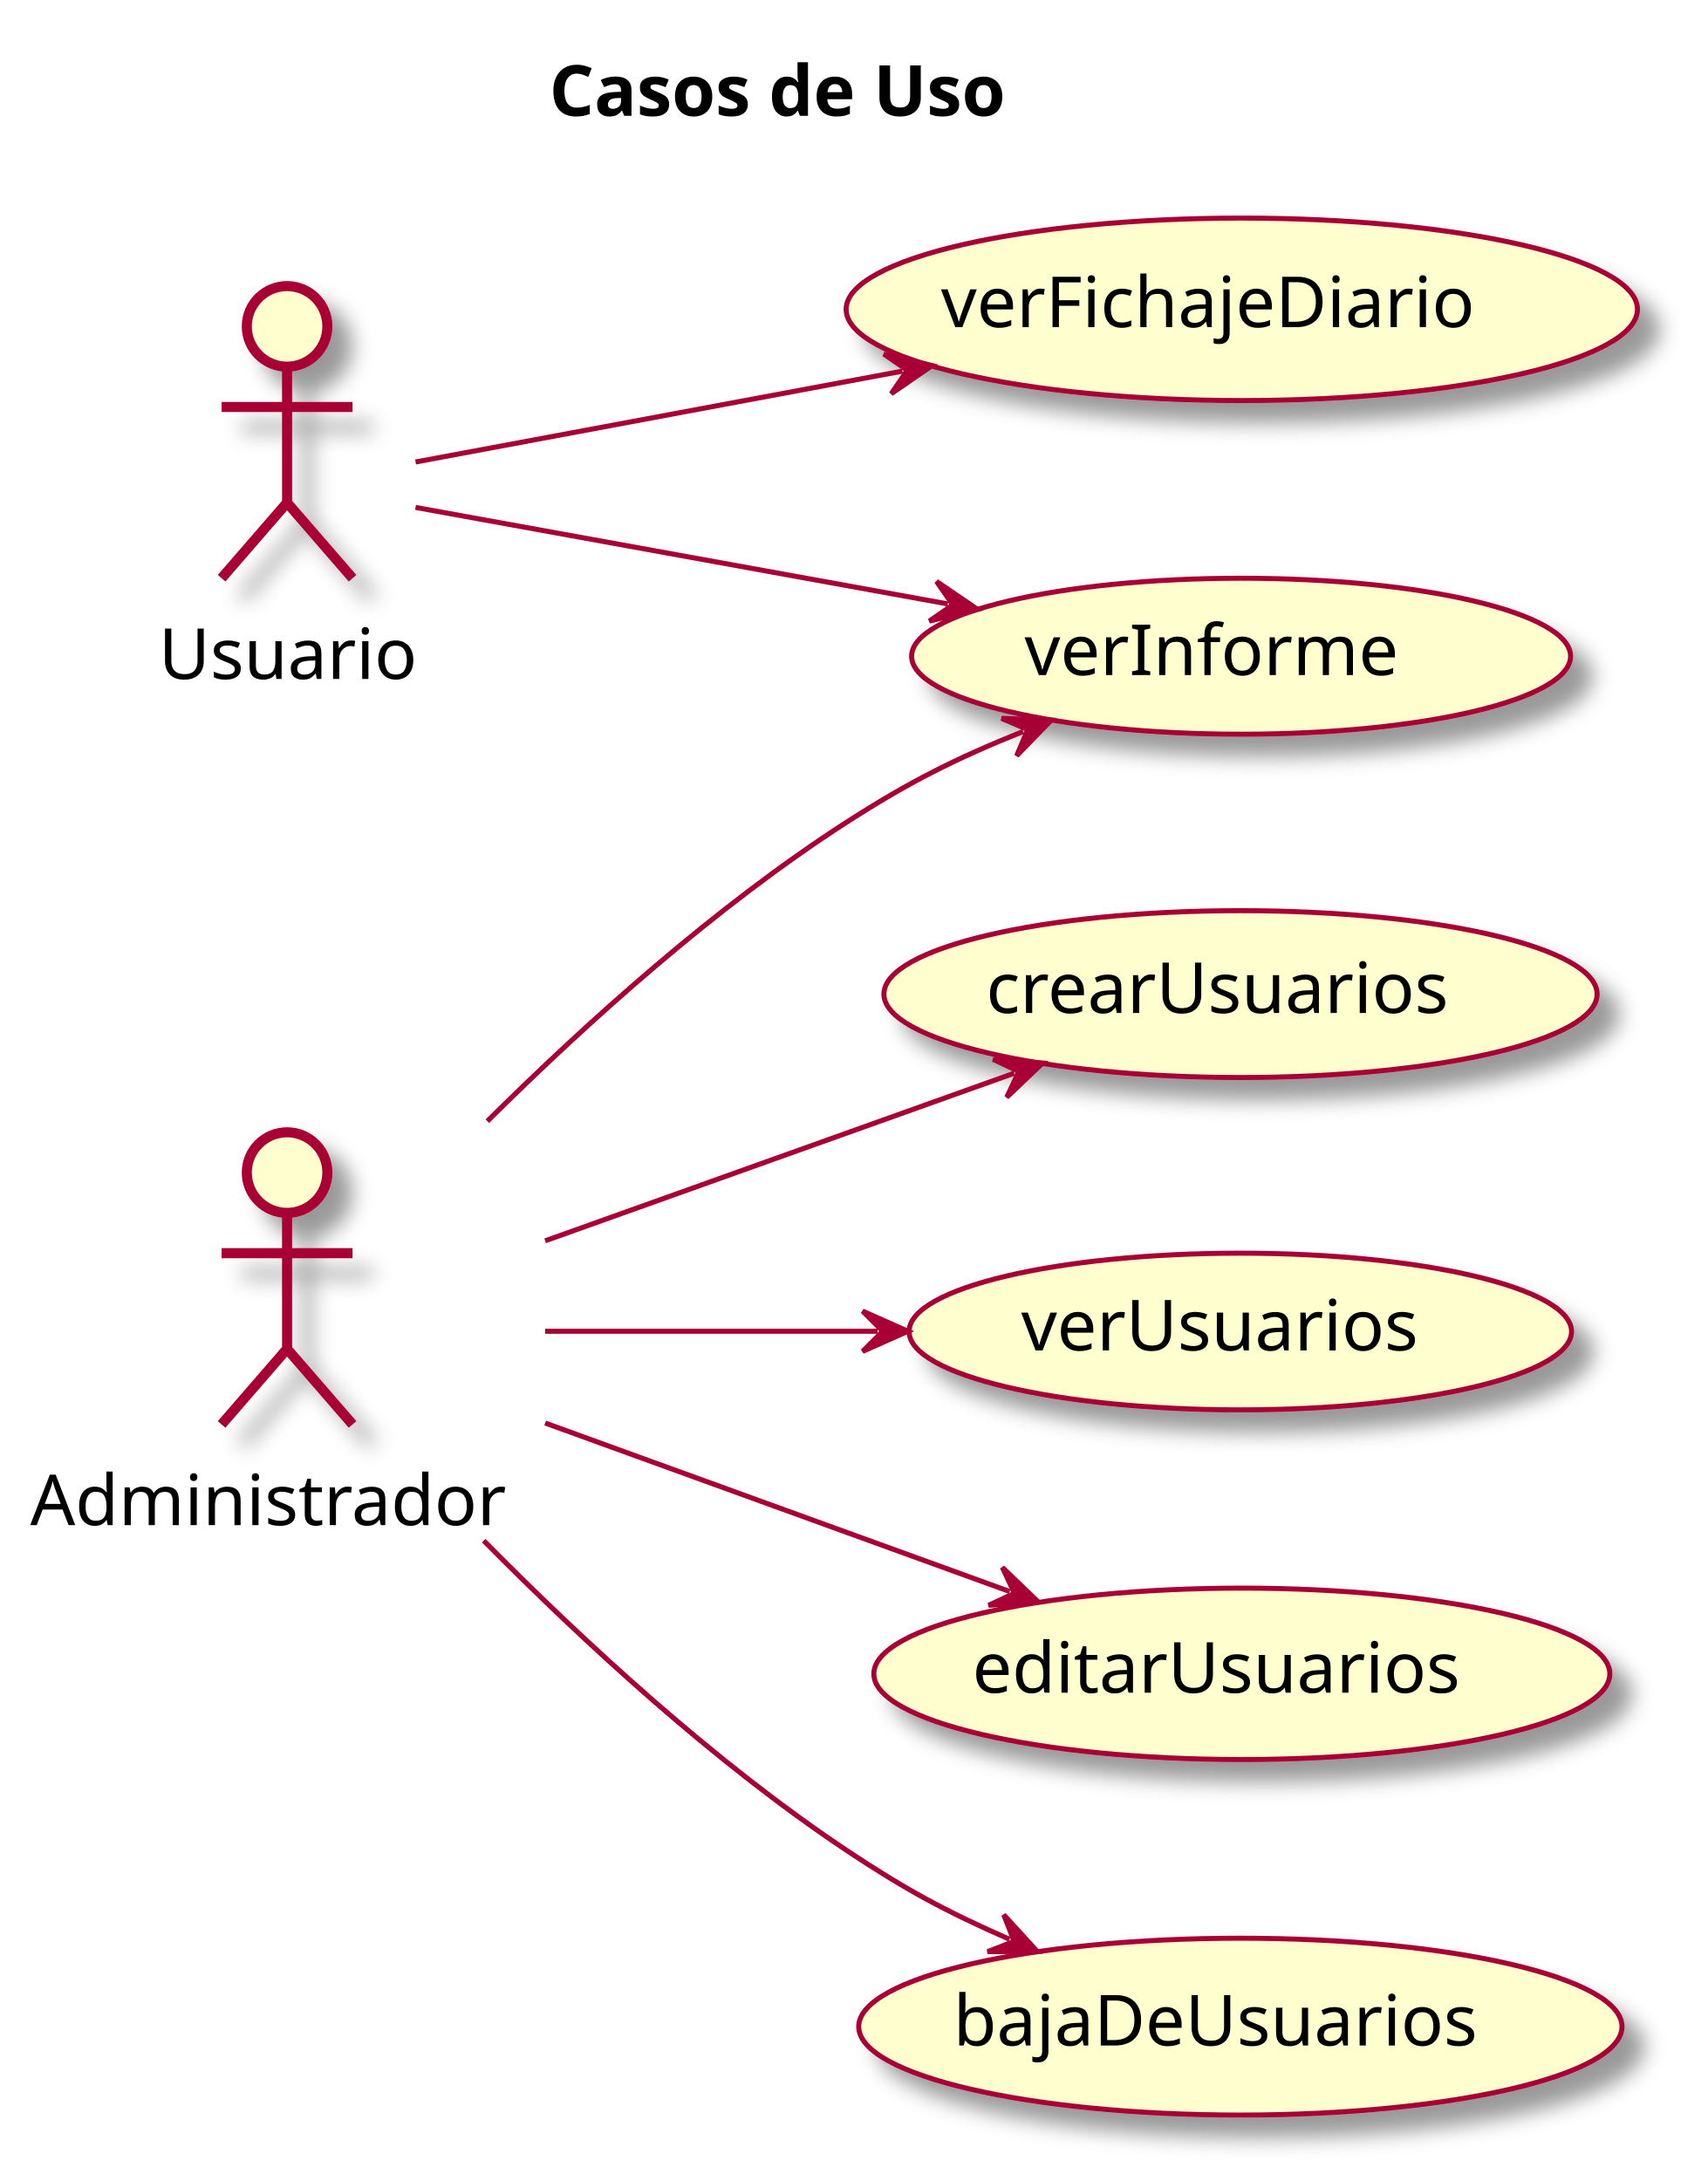
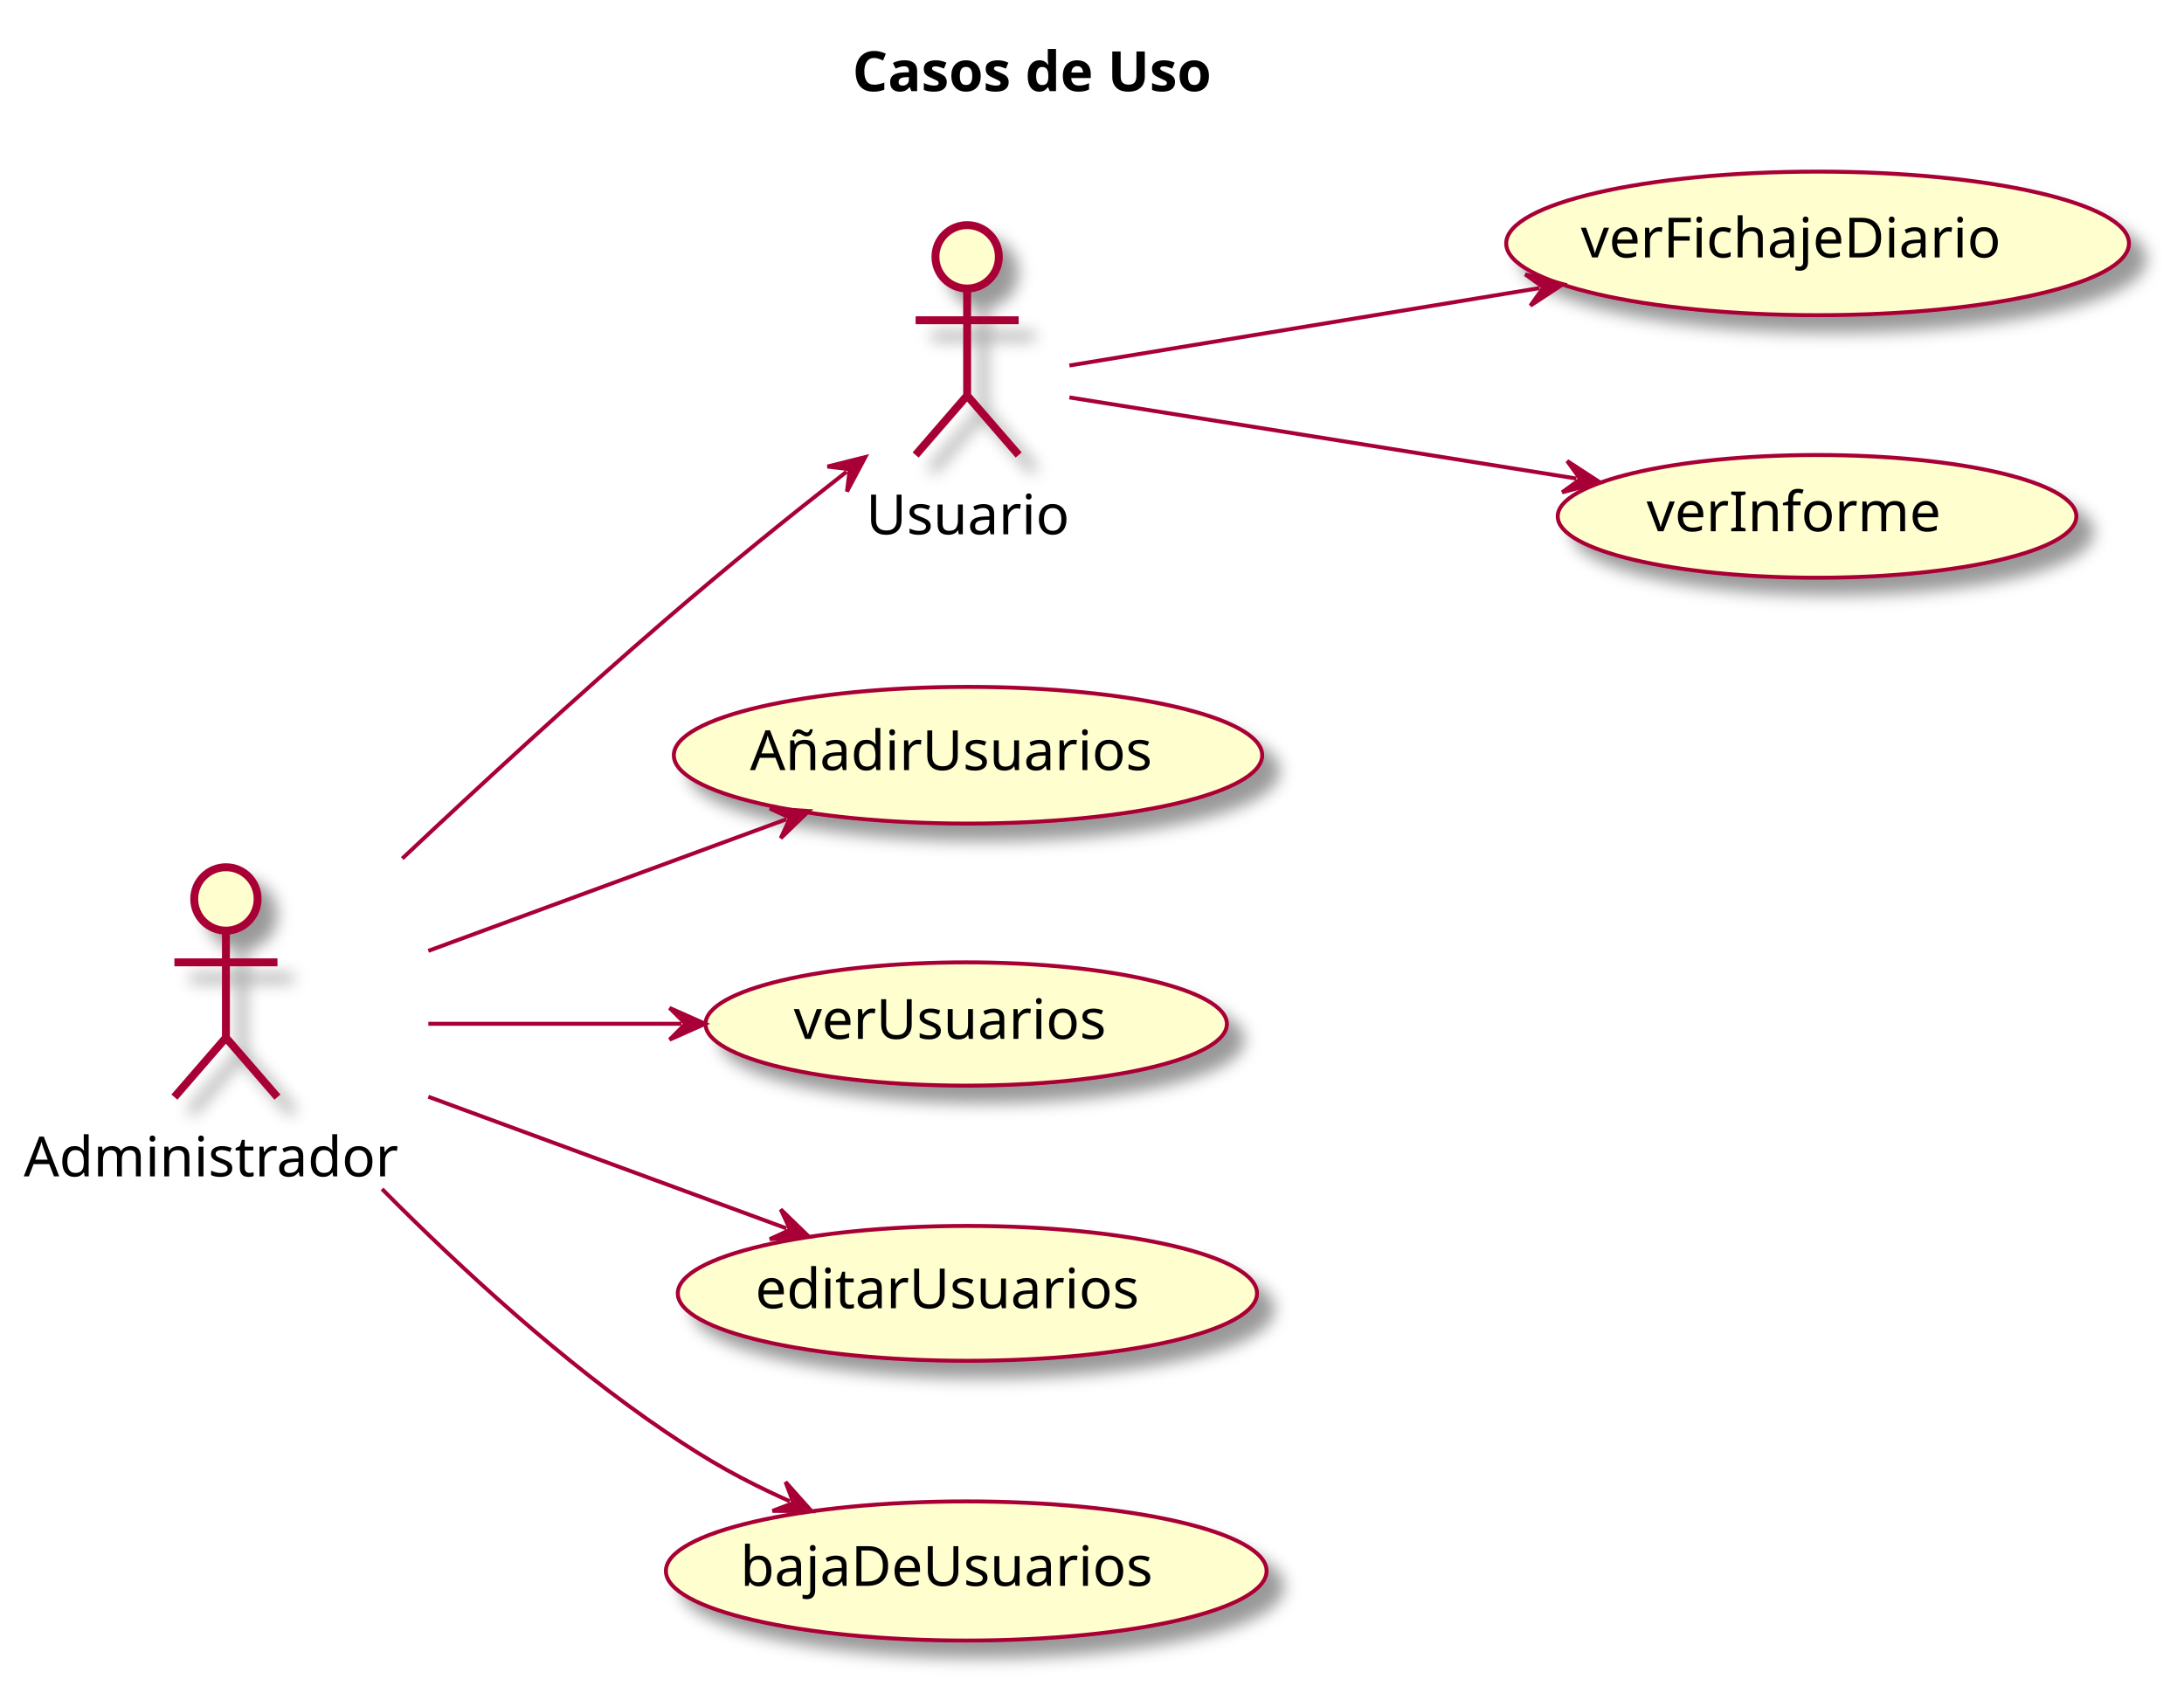
- <svg xmlns="http://www.w3.org/2000/svg" contentStyleType="text/css" height="433px" preserveAspectRatio="none" style="width:339px;height:433px;background:#FFFFFF;" version="1.1" viewBox="0 0 339 433" width="339px" zoomAndPan="magnify">
+ <svg xmlns="http://www.w3.org/2000/svg" contentStyleType="text/css" height="427px" preserveAspectRatio="none" style="width:551px;height:427px;background:#FFFFFF;" version="1.1" viewBox="0 0 551 427" width="551px" zoomAndPan="magnify">
  <defs>
-     <filter height="300%" id="f9tjapdov19zp" width="300%" x="-1" y="-1">
+     <filter height="300%" id="f12biptlv7ims1" width="300%" x="-1" y="-1">
      <feGaussianBlur result="blurOut" stdDeviation="2.0" />
      <feColorMatrix in="blurOut" result="blurOut2" type="matrix" values="0 0 0 0 0 0 0 0 0 0 0 0 0 0 0 0 0 0 .4 0" />
      <feOffset dx="4.0" dy="4.0" in="blurOut2" result="blurOut3" />
      <feBlend in="SourceGraphic" in2="blurOut3" mode="normal" />
    </filter>
  </defs>
  <g>
-     <text fill="#000000" font-family="sans-serif" font-size="14" font-weight="bold" lengthAdjust="spacing" textLength="107" x="109.059" y="22.995">Casos de Uso</text>
+     <text fill="#000000" font-family="sans-serif" font-size="14" font-weight="bold" lengthAdjust="spacing" textLength="107" x="215.059" y="22.995">Casos de Uso</text>
    <g id="elem_Usuario">
-       <ellipse cx="57" cy="64.797" fill="#FEFECE" filter="url(#f9tjapdov19zp)" rx="8" ry="8" style="stroke:#A80036;stroke-width:2.0;" />
-       <path d="M57,72.797 L57,99.797 M44,80.797 L70,80.797 M57,99.797 L44,114.797 M57,99.797 L70,114.797 " fill="none" filter="url(#f9tjapdov19zp)" style="stroke:#A80036;stroke-width:2.0;" />
-       <text fill="#000000" font-family="sans-serif" font-size="14" lengthAdjust="spacing" textLength="51" x="31.5" y="134.792">Usuario</text>
+       <ellipse cx="244" cy="64.797" fill="#FEFECE" filter="url(#f12biptlv7ims1)" rx="8" ry="8" style="stroke:#A80036;stroke-width:2.0;" />
+       <path d="M244,72.797 L244,99.797 M231,80.797 L257,80.797 M244,99.797 L231,114.797 M244,99.797 L257,114.797 " fill="none" filter="url(#f12biptlv7ims1)" style="stroke:#A80036;stroke-width:2.0;" />
+       <text fill="#000000" font-family="sans-serif" font-size="14" lengthAdjust="spacing" textLength="51" x="218.5" y="134.792">Usuario</text>
    </g>
    <g id="elem_verFichajeDiario">
-       <ellipse cx="246.559" cy="61.409" fill="#FEFECE" filter="url(#f9tjapdov19zp)" rx="78.559" ry="18.112" style="stroke:#A80036;stroke-width:1.0;" />
-       <text fill="#000000" font-family="sans-serif" font-size="14" lengthAdjust="spacing" textLength="115" x="186.833" y="64.949">verFichajeDiario</text>
+       <ellipse cx="458.559" cy="61.409" fill="#FEFECE" filter="url(#f12biptlv7ims1)" rx="78.559" ry="18.112" style="stroke:#A80036;stroke-width:1.0;" />
+       <text fill="#000000" font-family="sans-serif" font-size="14" lengthAdjust="spacing" textLength="115" x="398.833" y="64.949">verFichajeDiario</text>
    </g>
    <g id="elem_verInforme">
-       <ellipse cx="246.42" cy="130.281" fill="#FEFECE" filter="url(#f9tjapdov19zp)" rx="65.42" ry="15.484" style="stroke:#A80036;stroke-width:1.0;" />
-       <text fill="#000000" font-family="sans-serif" font-size="14" lengthAdjust="spacing" textLength="80" x="203.42" y="134.028">verInforme</text>
+       <ellipse cx="458.42" cy="130.281" fill="#FEFECE" filter="url(#f12biptlv7ims1)" rx="65.42" ry="15.484" style="stroke:#A80036;stroke-width:1.0;" />
+       <text fill="#000000" font-family="sans-serif" font-size="14" lengthAdjust="spacing" textLength="80" x="415.42" y="134.028">verInforme</text>
    </g>
    <g id="elem_Administrador">
-       <ellipse cx="57" cy="232.797" fill="#FEFECE" filter="url(#f9tjapdov19zp)" rx="8" ry="8" style="stroke:#A80036;stroke-width:2.0;" />
-       <path d="M57,240.797 L57,267.797 M44,248.797 L70,248.797 M57,267.797 L44,282.797 M57,267.797 L70,282.797 " fill="none" filter="url(#f9tjapdov19zp)" style="stroke:#A80036;stroke-width:2.0;" />
-       <text fill="#000000" font-family="sans-serif" font-size="14" lengthAdjust="spacing" textLength="102" x="6" y="302.792">Administrador</text>
+       <ellipse cx="57" cy="226.797" fill="#FEFECE" filter="url(#f12biptlv7ims1)" rx="8" ry="8" style="stroke:#A80036;stroke-width:2.0;" />
+       <path d="M57,234.797 L57,261.797 M44,242.797 L70,242.797 M57,261.797 L44,276.797 M57,261.797 L70,276.797 " fill="none" filter="url(#f12biptlv7ims1)" style="stroke:#A80036;stroke-width:2.0;" />
+       <text fill="#000000" font-family="sans-serif" font-size="14" lengthAdjust="spacing" textLength="102" x="6" y="296.792">Administrador</text>
    </g>
-     <g id="elem_crearUsuarios">
-       <ellipse cx="246.305" cy="197.358" fill="#FEFECE" filter="url(#f9tjapdov19zp)" rx="70.805" ry="16.561" style="stroke:#A80036;stroke-width:1.0;" />
-       <text fill="#000000" font-family="sans-serif" font-size="14" lengthAdjust="spacing" textLength="95" x="195.805" y="201.105">crearUsuarios</text>
+     <g id="elem_AñadirUsuarios">
+       <ellipse cx="244.22" cy="190.541" fill="#FEFECE" filter="url(#f12biptlv7ims1)" rx="74.22" ry="17.244" style="stroke:#A80036;stroke-width:1.0;" />
+       <text fill="#000000" font-family="sans-serif" font-size="14" lengthAdjust="spacing" textLength="104" x="189.22" y="194.288">AñadirUsuarios</text>
    </g>
    <g id="elem_verUsuarios">
-       <ellipse cx="246.266" cy="264.35" fill="#FEFECE" filter="url(#f9tjapdov19zp)" rx="65.766" ry="15.553" style="stroke:#A80036;stroke-width:1.0;" />
-       <text fill="#000000" font-family="sans-serif" font-size="14" lengthAdjust="spacing" textLength="81" x="202.766" y="268.098">verUsuarios</text>
+       <ellipse cx="243.766" cy="258.35" fill="#FEFECE" filter="url(#f12biptlv7ims1)" rx="65.766" ry="15.553" style="stroke:#A80036;stroke-width:1.0;" />
+       <text fill="#000000" font-family="sans-serif" font-size="14" lengthAdjust="spacing" textLength="81" x="200.266" y="262.098">verUsuarios</text>
    </g>
    <g id="elem_editarUsuarios">
-       <ellipse cx="246.568" cy="332.31" fill="#FEFECE" filter="url(#f9tjapdov19zp)" rx="73.068" ry="17.014" style="stroke:#A80036;stroke-width:1.0;" />
-       <text fill="#000000" font-family="sans-serif" font-size="14" lengthAdjust="spacing" textLength="101" x="193.068" y="336.058">editarUsuarios</text>
+       <ellipse cx="244.068" cy="326.31" fill="#FEFECE" filter="url(#f12biptlv7ims1)" rx="73.068" ry="17.014" style="stroke:#A80036;stroke-width:1.0;" />
+       <text fill="#000000" font-family="sans-serif" font-size="14" lengthAdjust="spacing" textLength="101" x="190.568" y="330.058">editarUsuarios</text>
    </g>
    <g id="elem_bajaDeUsuarios">
-       <ellipse cx="246.275" cy="402.352" fill="#FEFECE" filter="url(#f9tjapdov19zp)" rx="75.775" ry="17.555" style="stroke:#A80036;stroke-width:1.0;" />
-       <text fill="#000000" font-family="sans-serif" font-size="14" lengthAdjust="spacing" textLength="108" x="189.275" y="406.099">bajaDeUsuarios</text>
+       <ellipse cx="243.775" cy="396.352" fill="#FEFECE" filter="url(#f12biptlv7ims1)" rx="75.775" ry="17.555" style="stroke:#A80036;stroke-width:1.0;" />
+       <text fill="#000000" font-family="sans-serif" font-size="14" lengthAdjust="spacing" textLength="108" x="186.775" y="400.099">bajaDeUsuarios</text>
    </g>
    <g id="link_Usuario_verFichajeDiario">
-       <path d="M82.512,91.721 C108.421,86.885 144.371,80.174 179.175,73.678 " fill="none" id="Usuario-to-verFichajeDiario" style="stroke:#A80036;stroke-width:1.0;" />
-       <polygon fill="#A80036" points="185.073,72.577,175.492,70.296,180.158,73.494,176.96,78.16,185.073,72.577" style="stroke:#A80036;stroke-width:1.0;" />
+       <path d="M269.792,92.214 C300.119,87.219 346.653,79.554 388.415,72.676 " fill="none" id="Usuario-to-verFichajeDiario" style="stroke:#A80036;stroke-width:1.0;" />
+       <polygon fill="#A80036" points="394.335,71.701,384.805,69.217,389.401,72.513,386.105,77.11,394.335,71.701" style="stroke:#A80036;stroke-width:1.0;" />
    </g>
    <g id="link_Usuario_verInforme">
-       <path d="M82.512,100.742 C110.704,105.854 151.864,113.317 188.19,119.904 " fill="none" id="Usuario-to-verInforme" style="stroke:#A80036;stroke-width:1.0;" />
-       <polygon fill="#A80036" points="194.094,120.975,185.952,115.433,189.174,120.083,184.525,123.305,194.094,120.975" style="stroke:#A80036;stroke-width:1.0;" />
+       <path d="M269.792,100.264 C302.418,105.484 354.728,113.854 397.71,120.731 " fill="none" id="Usuario-to-verInforme" style="stroke:#A80036;stroke-width:1.0;" />
+       <polygon fill="#A80036" points="403.635,121.679,395.38,116.307,398.698,120.889,394.116,124.207,403.635,121.679" style="stroke:#A80036;stroke-width:1.0;" />
    </g>
-     <g id="link_Administrador_crearUsuarios">
-       <path d="M108.247,246.342 C139.271,235.256 172.812,223.271 201.366,213.068 " fill="none" id="Administrador-to-crearUsuarios" style="stroke:#A80036;stroke-width:1.0;" />
-       <polygon fill="#A80036" points="207.016,211.049,197.195,210.31,202.308,212.731,199.887,217.844,207.016,211.049" style="stroke:#A80036;stroke-width:1.0;" />
+     <g id="link_Administrador_Usuario">
+       <path d="M101.49,216.604 C121.447,197.828 145.606,175.592 168,156.297 C184.422,142.147 198.78,130.593 213.588,119.008 " fill="none" id="Administrador-to-Usuario" style="stroke:#A80036;stroke-width:1.0;" />
+       <polygon fill="#A80036" points="218.314,115.311,208.761,117.706,214.376,118.392,213.69,124.007,218.314,115.311" style="stroke:#A80036;stroke-width:1.0;" />
+     </g>
+     <g id="link_Administrador_AñadirUsuarios">
+       <path d="M108.064,239.895 C138.24,228.803 170.478,216.954 198.411,206.686 " fill="none" id="Administrador-to-AñadirUsuarios" style="stroke:#A80036;stroke-width:1.0;" />
+       <polygon fill="#A80036" points="204.043,204.616,194.216,203.967,199.35,206.341,196.976,211.475,204.043,204.616" style="stroke:#A80036;stroke-width:1.0;" />
    </g>
    <g id="link_Administrador_verUsuarios">
-       <path d="M108.247,264.297 C130.376,264.297 150.66,264.297 174.275,264.297 " fill="none" id="Administrador-to-verUsuarios" style="stroke:#A80036;stroke-width:1.0;" />
-       <polygon fill="#A80036" points="180.275,264.297,171.275,260.297,175.275,264.297,171.275,268.297,180.275,264.297" style="stroke:#A80036;stroke-width:1.0;" />
+       <path d="M108.064,258.297 C129.572,258.297 148.99,258.297 171.931,258.297 " fill="none" id="Administrador-to-verUsuarios" style="stroke:#A80036;stroke-width:1.0;" />
+       <polygon fill="#A80036" points="177.931,258.297,168.931,254.297,172.931,258.297,168.931,262.297,177.931,258.297" style="stroke:#A80036;stroke-width:1.0;" />
    </g>
    <g id="link_Administrador_editarUsuarios">
-       <path d="M108.247,282.52 C138.945,293.653 172,305.641 200.474,315.967 " fill="none" id="Administrador-to-editarUsuarios" style="stroke:#A80036;stroke-width:1.0;" />
-       <polygon fill="#A80036" points="206.114,318.013,199.017,311.184,201.414,316.308,196.29,318.705,206.114,318.013" style="stroke:#A80036;stroke-width:1.0;" />
+       <path d="M108.064,276.699 C138.24,287.791 170.478,299.64 198.411,309.908 " fill="none" id="Administrador-to-editarUsuarios" style="stroke:#A80036;stroke-width:1.0;" />
+       <polygon fill="#A80036" points="204.043,311.978,196.976,305.118,199.35,310.253,194.216,312.627,204.043,311.978" style="stroke:#A80036;stroke-width:1.0;" />
    </g>
    <g id="link_Administrador_bajaDeUsuarios">
-       <path d="M96.038,305.866 C116.082,326.152 141.884,349.873 168,367.297 C179.667,375.081 187.85,379.503 200.443,385.011 " fill="none" id="Administrador-to-bajaDeUsuarios" style="stroke:#A80036;stroke-width:1.0;" />
-       <polygon fill="#A80036" points="205.94,387.416,199.297,380.144,201.359,385.412,196.091,387.474,205.94,387.416" style="stroke:#A80036;stroke-width:1.0;" />
-     </g>
-     <g id="link_Administrador_verInforme">
-       <path d="M96.765,222.593 C116.693,202.821 142.179,179.945 168,163.297 C180.537,155.214 189.818,150.57 203.148,145.216 " fill="none" id="Administrador-to-verInforme" style="stroke:#A80036;stroke-width:1.0;" />
-       <polygon fill="#A80036" points="208.716,142.98,198.874,142.623,204.076,144.843,201.855,150.046,208.716,142.98" style="stroke:#A80036;stroke-width:1.0;" />
+       <path d="M96.381,299.982 C116.413,320.177 142.102,343.784 168,361.297 C179.308,368.943 187.085,373.26 199.271,378.777 " fill="none" id="Administrador-to-bajaDeUsuarios" style="stroke:#A80036;stroke-width:1.0;" />
+       <polygon fill="#A80036" points="204.737,381.252,198.188,373.896,200.182,379.19,194.888,381.184,204.737,381.252" style="stroke:#A80036;stroke-width:1.0;" />
    </g>
  </g>
</svg>
